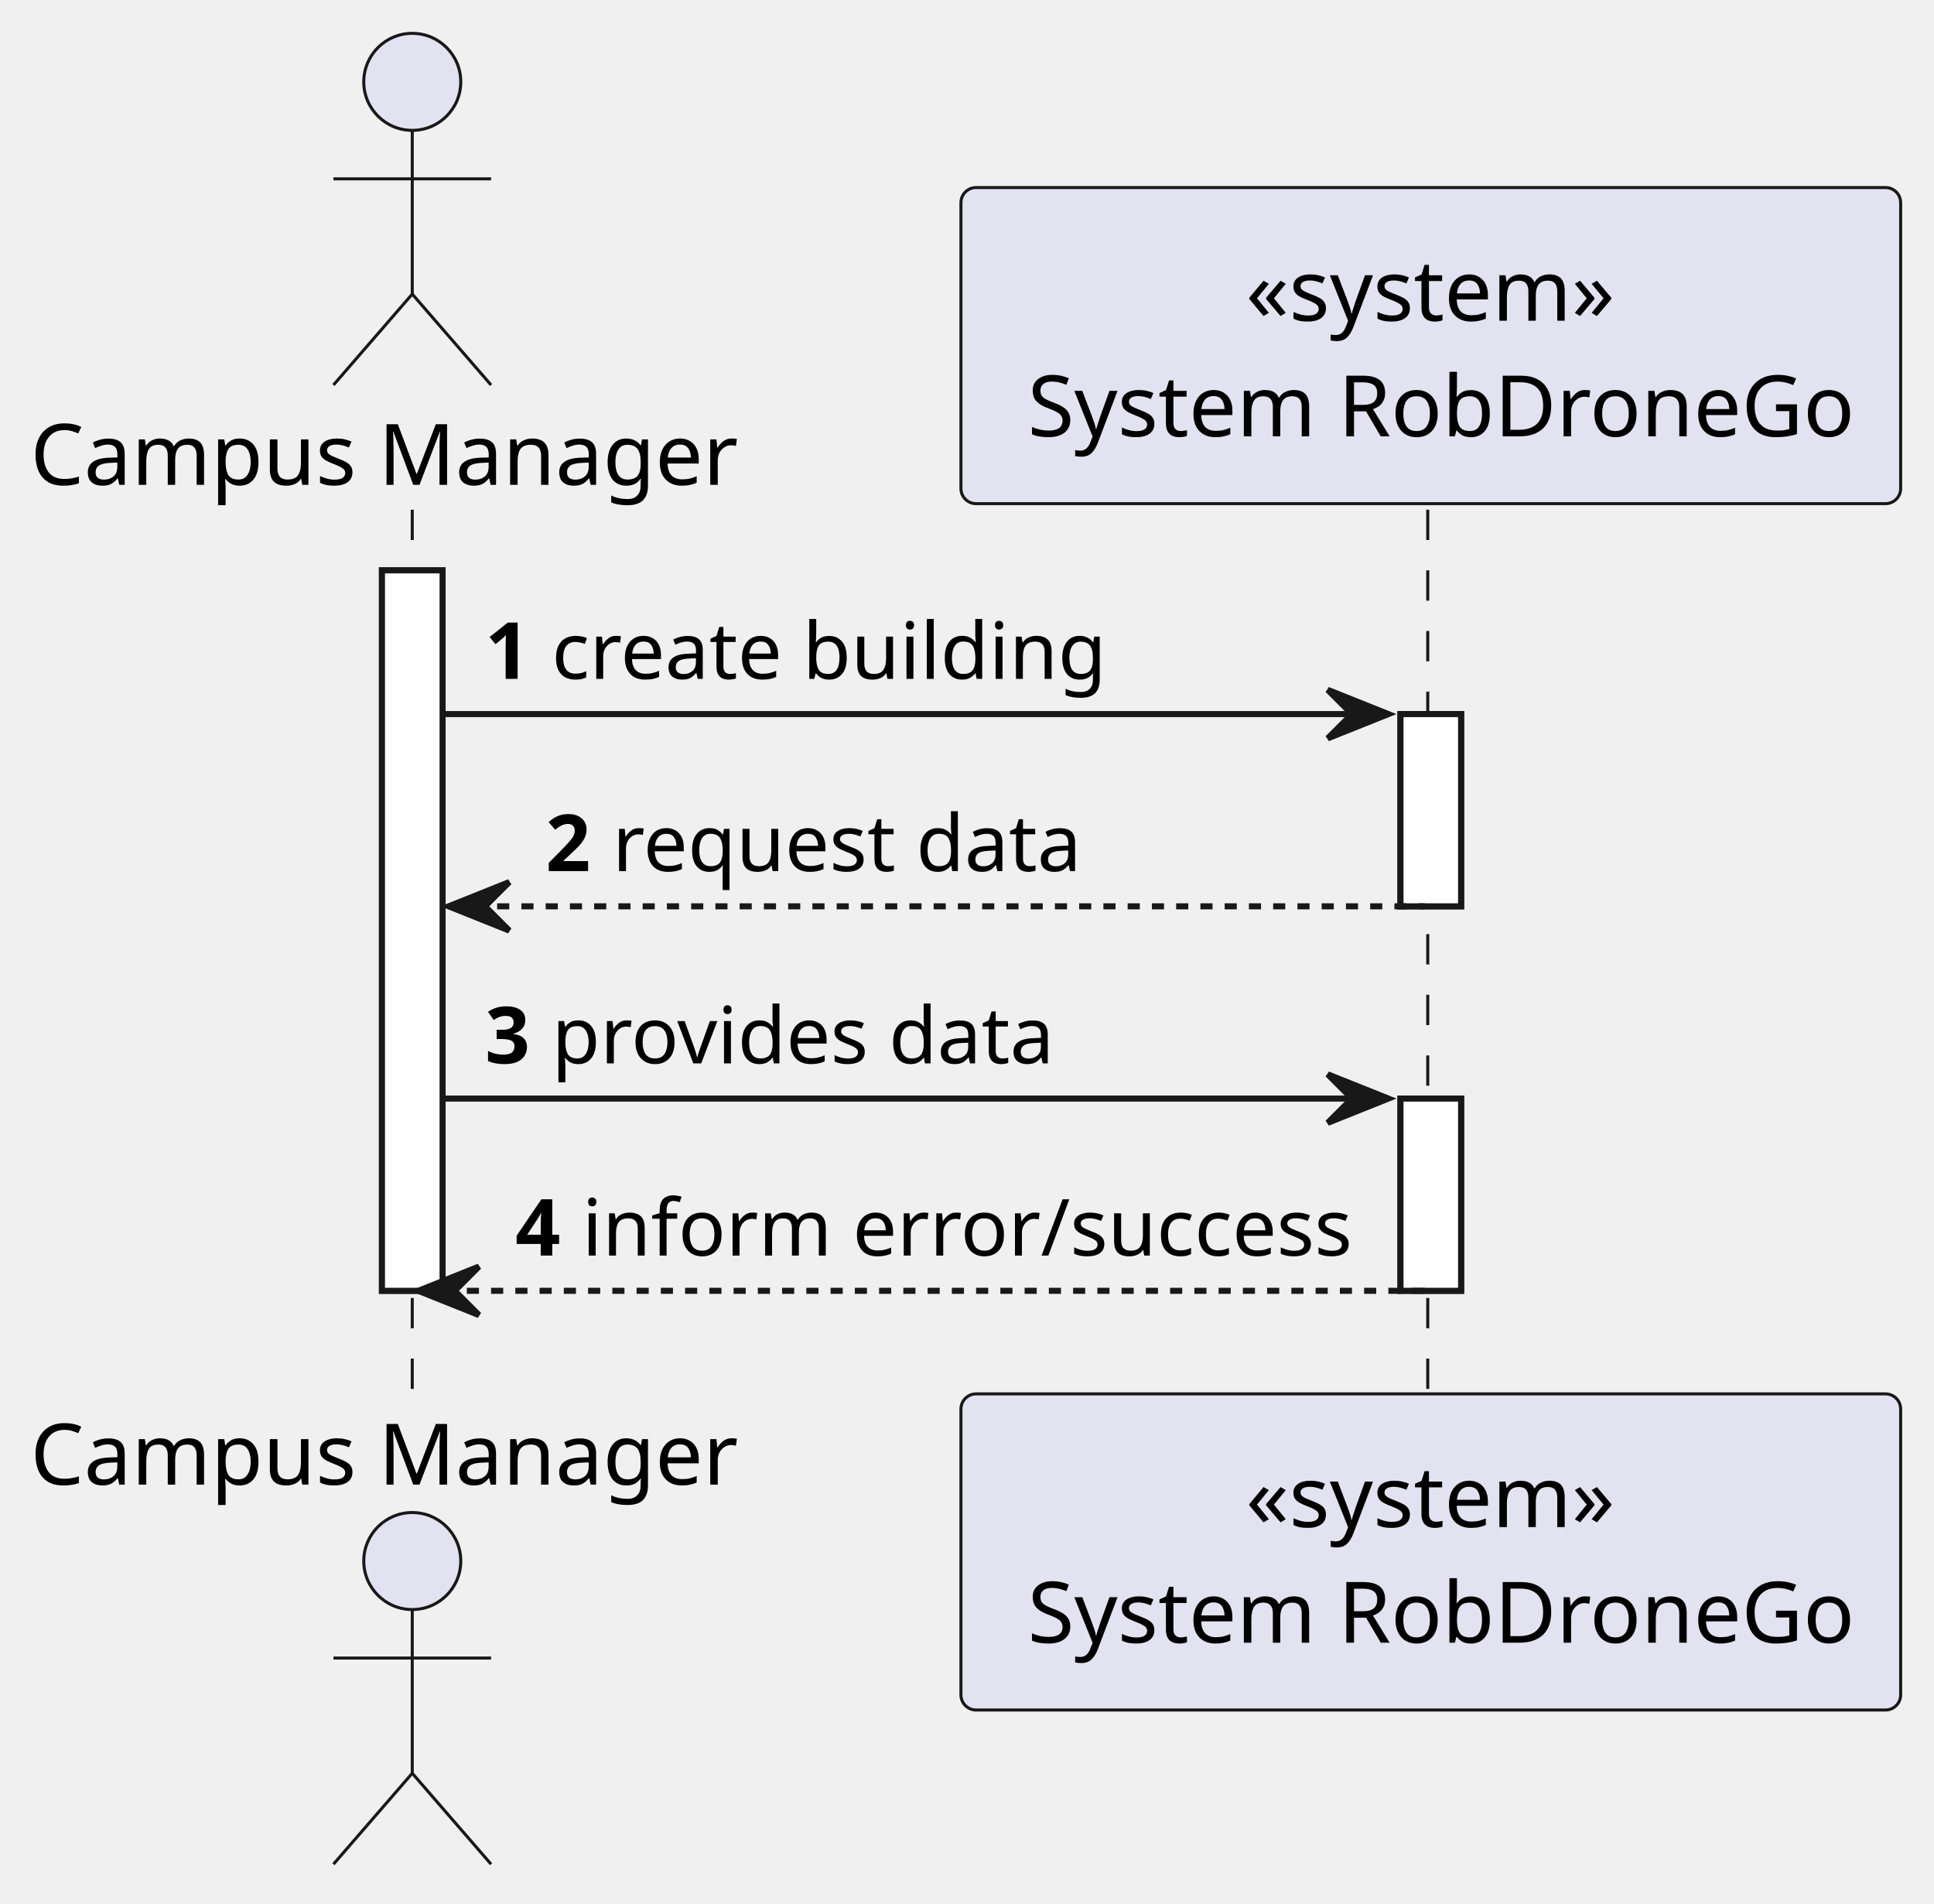
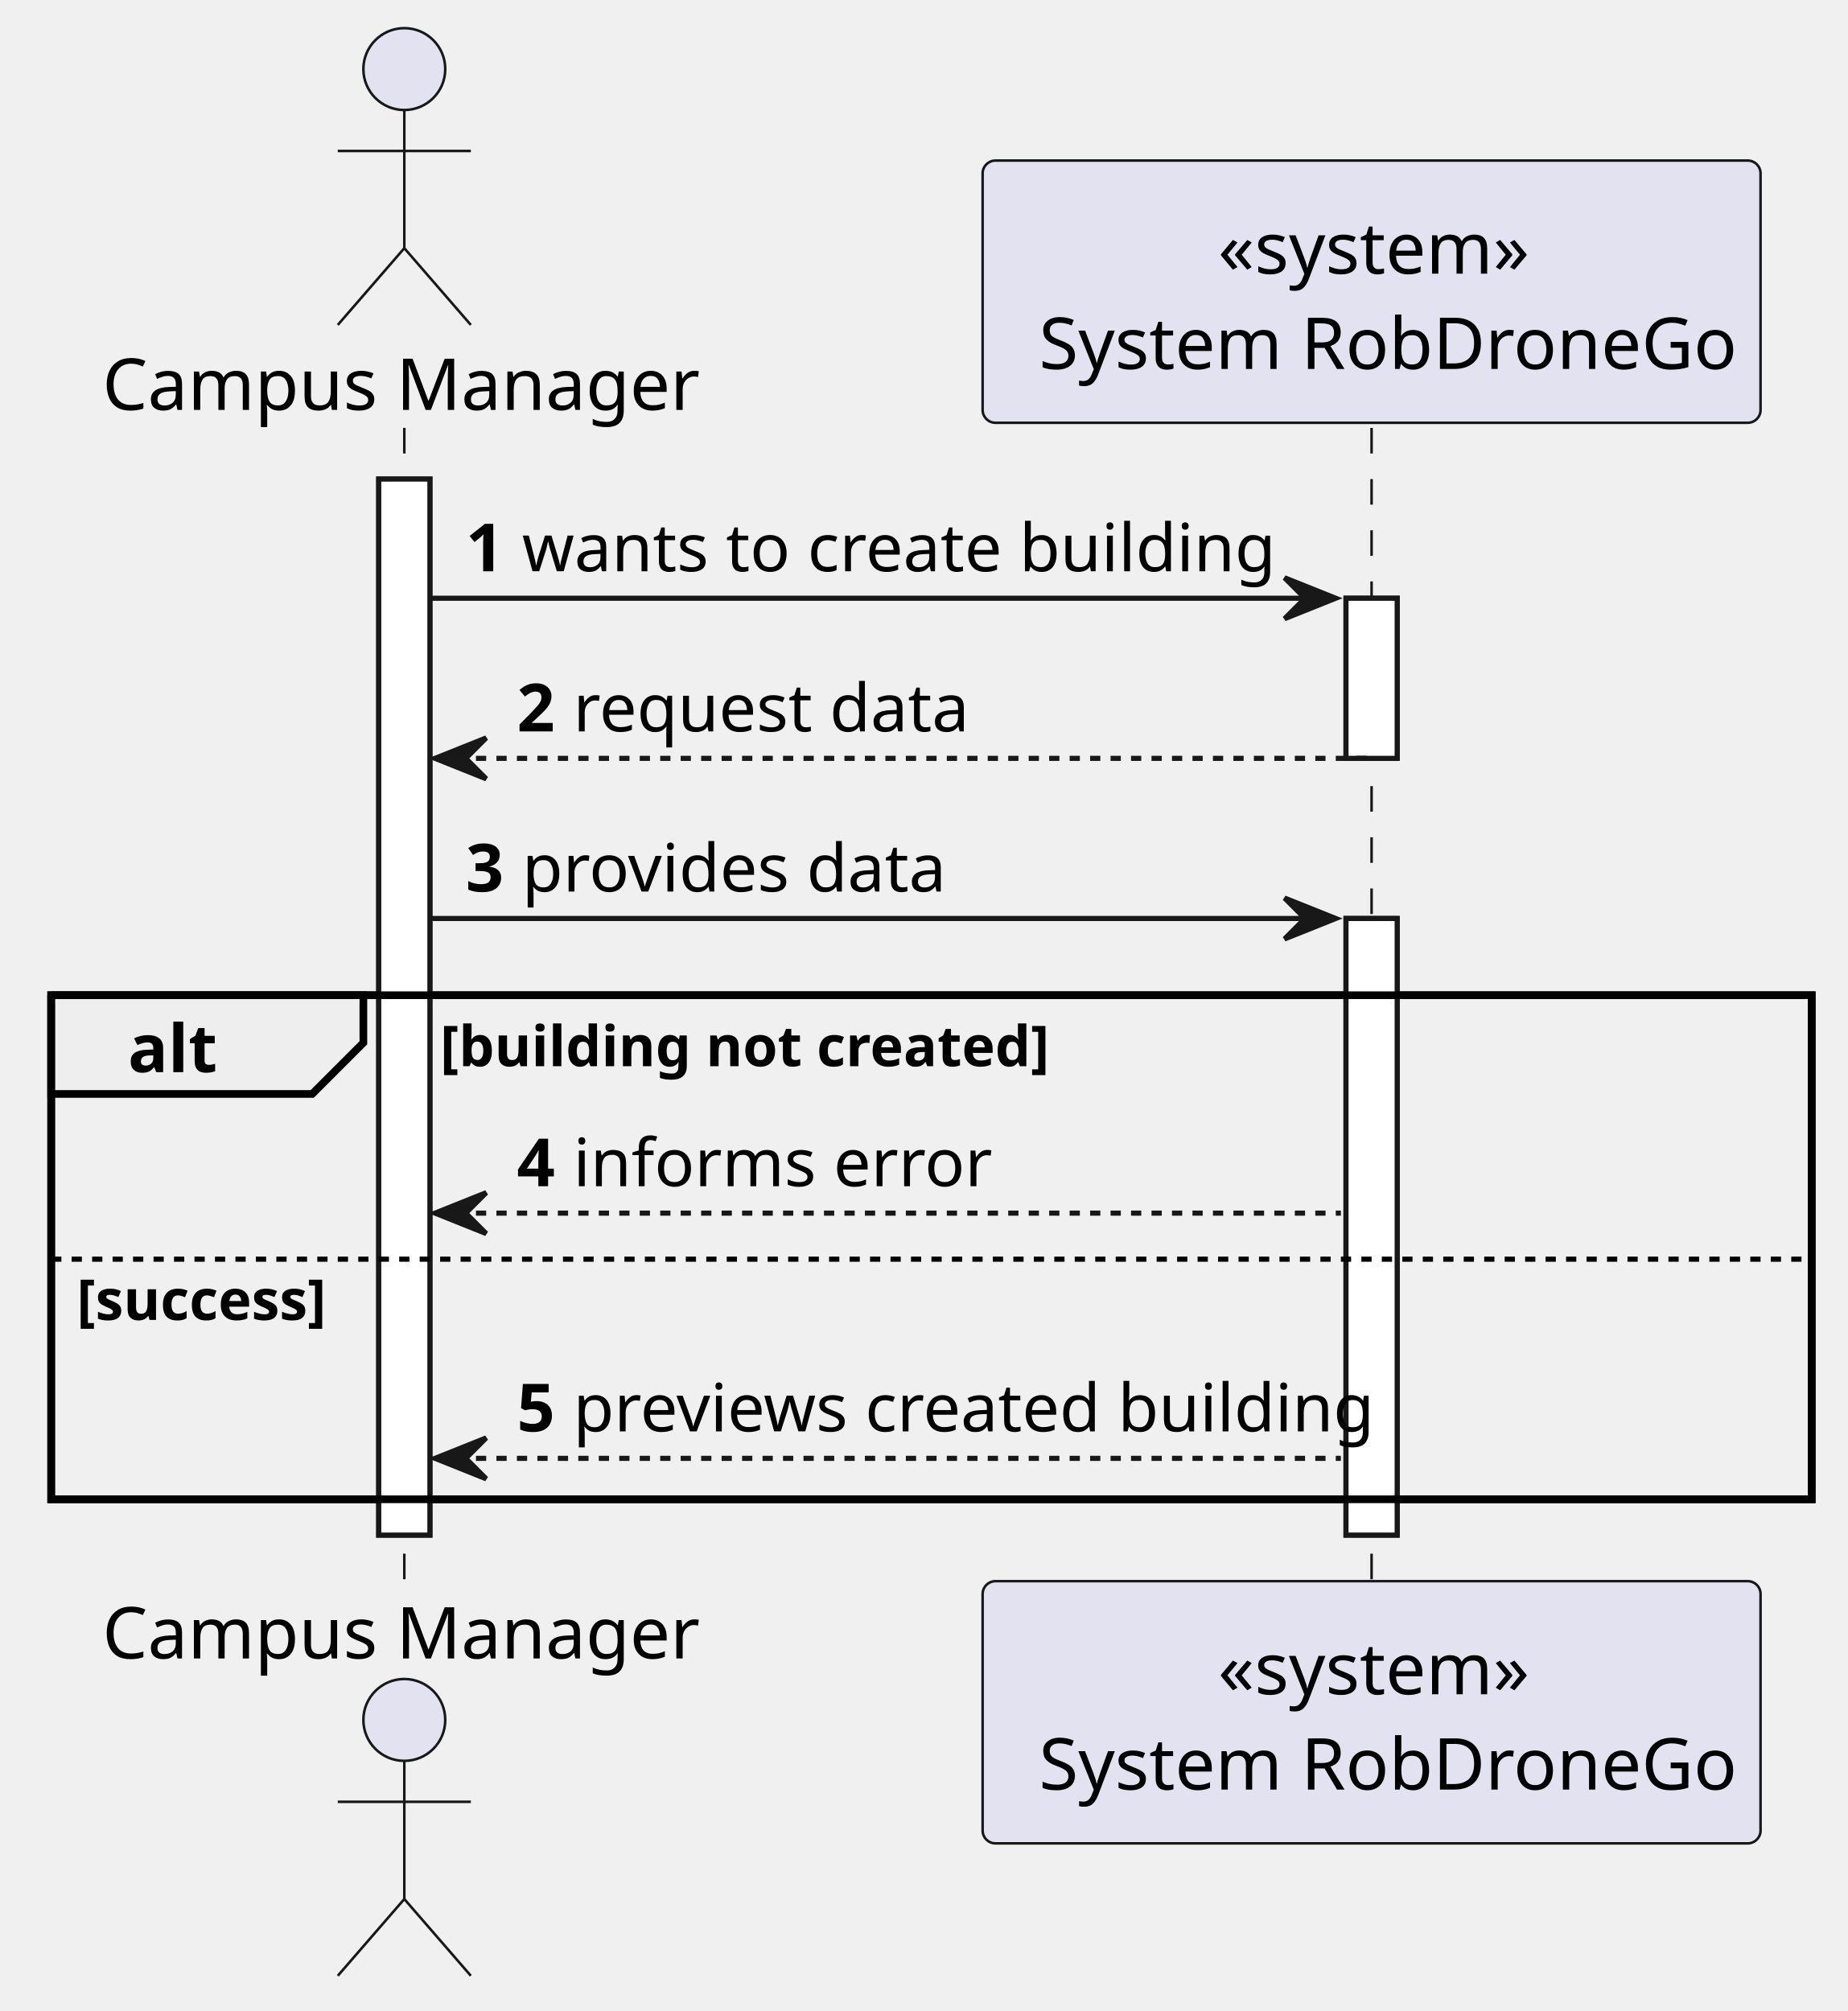
- <svg xmlns="http://www.w3.org/2000/svg" contentStyleType="text/css" height="314px" preserveAspectRatio="none" style="width:319px;height:314px;background:#FFFFFF;" version="1.1" viewBox="0 0 319 314" width="319px" zoomAndPan="magnify">
+ <svg xmlns="http://www.w3.org/2000/svg" contentStyleType="text/css" height="393px" preserveAspectRatio="none" style="width:361px;height:393px;background:#FFFFFF;" version="1.1" viewBox="0 0 361 393" width="361px" zoomAndPan="magnify">
  <defs />
  <g>
-     <rect fill="#FFFFFF" height="118.824" style="stroke:#181818;stroke-width:1.0;" width="10" x="63" y="94.068" />
-     <rect fill="#FFFFFF" height="31.706" style="stroke:#181818;stroke-width:1.0;" width="10" x="231" y="117.774" />
-     <rect fill="#FFFFFF" height="31.706" style="stroke:#181818;stroke-width:1.0;" width="10" x="231" y="181.186" />
-     <line style="stroke:#181818;stroke-width:0.5;stroke-dasharray:5.0,5.0;" x1="68" x2="68" y1="84.068" y2="230.892" />
-     <line style="stroke:#181818;stroke-width:0.5;stroke-dasharray:5.0,5.0;" x1="235.5" x2="235.5" y1="84.068" y2="230.892" />
-     <text fill="#000000" font-family="sans-serif" font-size="14" lengthAdjust="spacing" textLength="120" x="5" y="79.966">Campus Manager</text>
-     <ellipse cx="68" cy="13.5" fill="#E2E2F0" rx="8" ry="8" style="stroke:#181818;stroke-width:0.5;" />
-     <path d="M68,21.5 L68,48.5 M55,29.5 L81,29.5 M68,48.5 L55,63.5 M68,48.5 L81,63.5 " fill="none" style="stroke:#181818;stroke-width:0.5;" />
-     <text fill="#000000" font-family="sans-serif" font-size="14" lengthAdjust="spacing" textLength="120" x="5" y="244.858">Campus Manager</text>
-     <ellipse cx="68" cy="257.46" fill="#E2E2F0" rx="8" ry="8" style="stroke:#181818;stroke-width:0.5;" />
-     <path d="M68,265.46 L68,292.46 M55,273.46 L81,273.46 M68,292.46 L55,307.46 M68,292.46 L81,307.46 " fill="none" style="stroke:#181818;stroke-width:0.5;" />
-     <rect fill="#E2E2F0" height="52.136" rx="2.5" ry="2.5" style="stroke:#181818;stroke-width:0.5;" width="155" x="158.5" y="30.932" />
-     <text fill="#000000" font-family="sans-serif" font-size="14" lengthAdjust="spacing" textLength="61" x="205.5" y="52.898">«system»</text>
-     <text fill="#000000" font-family="sans-serif" font-size="14" lengthAdjust="spacing" textLength="137" x="169.5" y="71.966">System RobDroneGo</text>
-     <rect fill="#E2E2F0" height="52.136" rx="2.5" ry="2.5" style="stroke:#181818;stroke-width:0.5;" width="155" x="158.5" y="229.892" />
-     <text fill="#000000" font-family="sans-serif" font-size="14" lengthAdjust="spacing" textLength="61" x="205.5" y="251.858">«system»</text>
-     <text fill="#000000" font-family="sans-serif" font-size="14" lengthAdjust="spacing" textLength="137" x="169.5" y="270.926">System RobDroneGo</text>
-     <rect fill="#FFFFFF" height="118.824" style="stroke:#181818;stroke-width:1.0;" width="10" x="63" y="94.068" />
-     <rect fill="#FFFFFF" height="31.706" style="stroke:#181818;stroke-width:1.0;" width="10" x="231" y="117.774" />
-     <rect fill="#FFFFFF" height="31.706" style="stroke:#181818;stroke-width:1.0;" width="10" x="231" y="181.186" />
-     <polygon fill="#181818" points="219,113.774,229,117.774,219,121.774,223,117.774" style="stroke:#181818;stroke-width:1.0;" />
-     <line style="stroke:#181818;stroke-width:1.0;" x1="73" x2="225" y1="117.774" y2="117.774" />
-     <text fill="#000000" font-family="sans-serif" font-size="13" font-weight="bold" lengthAdjust="spacing" textLength="7" x="80" y="111.965">1</text>
-     <text fill="#000000" font-family="sans-serif" font-size="13" lengthAdjust="spacing" textLength="89" x="91" y="111.965">create building</text>
-     <polygon fill="#181818" points="84,145.48,74,149.48,84,153.48,80,149.48" style="stroke:#181818;stroke-width:1.0;" />
-     <line style="stroke:#181818;stroke-width:1.0;stroke-dasharray:2.0,2.0;" x1="78" x2="235" y1="149.48" y2="149.48" />
-     <text fill="#000000" font-family="sans-serif" font-size="13" font-weight="bold" lengthAdjust="spacing" textLength="7" x="90" y="143.671">2</text>
-     <text fill="#000000" font-family="sans-serif" font-size="13" lengthAdjust="spacing" textLength="76" x="101" y="143.671">request data</text>
-     <polygon fill="#181818" points="219,177.186,229,181.186,219,185.186,223,181.186" style="stroke:#181818;stroke-width:1.0;" />
-     <line style="stroke:#181818;stroke-width:1.0;" x1="73" x2="225" y1="181.186" y2="181.186" />
-     <text fill="#000000" font-family="sans-serif" font-size="13" font-weight="bold" lengthAdjust="spacing" textLength="7" x="80" y="175.377">3</text>
-     <text fill="#000000" font-family="sans-serif" font-size="13" lengthAdjust="spacing" textLength="82" x="91" y="175.377">provides data</text>
-     <polygon fill="#181818" points="79,208.892,69,212.892,79,216.892,75,212.892" style="stroke:#181818;stroke-width:1.0;" />
-     <line style="stroke:#181818;stroke-width:1.0;stroke-dasharray:2.0,2.0;" x1="73" x2="235" y1="212.892" y2="212.892" />
-     <text fill="#000000" font-family="sans-serif" font-size="13" font-weight="bold" lengthAdjust="spacing" textLength="7" x="85" y="207.083">4</text>
-     <text fill="#000000" font-family="sans-serif" font-size="13" lengthAdjust="spacing" textLength="123" x="96" y="207.083">inform error/success</text>
+     <rect fill="#FFFFFF" height="206.377" style="stroke:#181818;stroke-width:1.0;" width="10" x="74" y="93.621" />
+     <rect fill="#FFFFFF" height="31.291" style="stroke:#181818;stroke-width:1.0;" width="10" x="263" y="116.912" />
+     <rect fill="#FFFFFF" height="120.504" style="stroke:#181818;stroke-width:1.0;" width="10" x="263" y="179.494" />
+     <rect fill="none" height="98.504" style="stroke:#000000;stroke-width:1.5;" width="344" x="10" y="194.494" />
+     <line style="stroke:#181818;stroke-width:0.5;stroke-dasharray:5.0,5.0;" x1="79" x2="79" y1="83.621" y2="309.998" />
+     <line style="stroke:#181818;stroke-width:0.5;stroke-dasharray:5.0,5.0;" x1="268" x2="268" y1="83.621" y2="309.998" />
+     <text fill="#000000" font-family="sans-serif" font-size="14" lengthAdjust="spacing" textLength="112" x="20" y="80.107">Campus Manager</text>
+     <ellipse cx="79" cy="13.5" fill="#E2E2F0" rx="8" ry="8" style="stroke:#181818;stroke-width:0.5;" />
+     <path d="M79,21.5 L79,48.5 M66,29.5 L92,29.5 M79,48.5 L66,63.5 M79,48.5 L92,63.5 " fill="none" style="stroke:#181818;stroke-width:0.5;" />
+     <text fill="#000000" font-family="sans-serif" font-size="14" lengthAdjust="spacing" textLength="112" x="20" y="324.106">Campus Manager</text>
+     <ellipse cx="79" cy="336.119" fill="#E2E2F0" rx="8" ry="8" style="stroke:#181818;stroke-width:0.5;" />
+     <path d="M79,344.119 L79,371.119 M66,352.119 L92,352.119 M79,371.119 L66,386.119 M79,371.119 L92,386.119 " fill="none" style="stroke:#181818;stroke-width:0.5;" />
+     <rect fill="#E2E2F0" height="51.242" rx="2.5" ry="2.5" style="stroke:#181818;stroke-width:0.5;" width="152" x="192" y="31.379" />
+     <text fill="#000000" font-family="sans-serif" font-size="14" lengthAdjust="spacing" textLength="60" x="238" y="53.486">«system»</text>
+     <text fill="#000000" font-family="sans-serif" font-size="14" lengthAdjust="spacing" textLength="134" x="203" y="72.107">System RobDroneGo</text>
+     <rect fill="#E2E2F0" height="51.242" rx="2.5" ry="2.5" style="stroke:#181818;stroke-width:0.5;" width="152" x="192" y="308.998" />
+     <text fill="#000000" font-family="sans-serif" font-size="14" lengthAdjust="spacing" textLength="60" x="238" y="331.106">«system»</text>
+     <text fill="#000000" font-family="sans-serif" font-size="14" lengthAdjust="spacing" textLength="134" x="203" y="349.727">System RobDroneGo</text>
+     <rect fill="#FFFFFF" height="206.377" style="stroke:#181818;stroke-width:1.0;" width="10" x="74" y="93.621" />
+     <rect fill="#FFFFFF" height="31.291" style="stroke:#181818;stroke-width:1.0;" width="10" x="263" y="116.912" />
+     <rect fill="#FFFFFF" height="120.504" style="stroke:#181818;stroke-width:1.0;" width="10" x="263" y="179.494" />
+     <polygon fill="#181818" points="251,112.912,261,116.912,251,120.912,255,116.912" style="stroke:#181818;stroke-width:1.0;" />
+     <line style="stroke:#181818;stroke-width:1.0;" x1="84" x2="257" y1="116.912" y2="116.912" />
+     <text fill="#000000" font-family="sans-serif" font-size="13" font-weight="bold" lengthAdjust="spacing" textLength="7" x="91" y="111.649">1</text>
+     <text fill="#000000" font-family="sans-serif" font-size="13" lengthAdjust="spacing" textLength="137" x="102" y="111.649">wants to create building</text>
+     <polygon fill="#181818" points="95,144.203,85,148.203,95,152.203,91,148.203" style="stroke:#181818;stroke-width:1.0;" />
+     <line style="stroke:#181818;stroke-width:1.0;stroke-dasharray:2.0,2.0;" x1="89" x2="267" y1="148.203" y2="148.203" />
+     <text fill="#000000" font-family="sans-serif" font-size="13" font-weight="bold" lengthAdjust="spacing" textLength="7" x="101" y="142.94">2</text>
+     <text fill="#000000" font-family="sans-serif" font-size="13" lengthAdjust="spacing" textLength="72" x="112" y="142.94">request data</text>
+     <polygon fill="#181818" points="251,175.494,261,179.494,251,183.494,255,179.494" style="stroke:#181818;stroke-width:1.0;" />
+     <line style="stroke:#181818;stroke-width:1.0;" x1="84" x2="257" y1="179.494" y2="179.494" />
+     <text fill="#000000" font-family="sans-serif" font-size="13" font-weight="bold" lengthAdjust="spacing" textLength="7" x="91" y="174.231">3</text>
+     <text fill="#000000" font-family="sans-serif" font-size="13" lengthAdjust="spacing" textLength="76" x="102" y="174.231">provides data</text>
+     <path d="M10,194.494 L71,194.494 L71,203.785 L61,213.785 L10,213.785 L10,194.494 " fill="#EEEEEE" style="stroke:#000000;stroke-width:1.5;" />
+     <rect fill="none" height="98.504" style="stroke:#000000;stroke-width:1.5;" width="344" x="10" y="194.494" />
+     <text fill="#000000" font-family="sans-serif" font-size="13" font-weight="bold" lengthAdjust="spacing" textLength="16" x="25" y="209.523">alt</text>
+     <text fill="#000000" font-family="sans-serif" font-size="11" font-weight="bold" lengthAdjust="spacing" textLength="118" x="86" y="208.364">[building not created]</text>
+     <polygon fill="#181818" points="95,233.076,85,237.076,95,241.076,91,237.076" style="stroke:#181818;stroke-width:1.0;" />
+     <line style="stroke:#181818;stroke-width:1.0;stroke-dasharray:2.0,2.0;" x1="89" x2="262" y1="237.076" y2="237.076" />
+     <text fill="#000000" font-family="sans-serif" font-size="13" font-weight="bold" lengthAdjust="spacing" textLength="7" x="101" y="231.814">4</text>
+     <text fill="#000000" font-family="sans-serif" font-size="13" lengthAdjust="spacing" textLength="72" x="112" y="231.814">informs error</text>
+     <line style="stroke:#000000;stroke-width:1.0;stroke-dasharray:2.0,2.0;" x1="10" x2="354" y1="246.076" y2="246.076" />
+     <text fill="#000000" font-family="sans-serif" font-size="11" font-weight="bold" lengthAdjust="spacing" textLength="55" x="15" y="257.946">[success]</text>
+     <polygon fill="#181818" points="95,280.998,85,284.998,95,288.998,91,284.998" style="stroke:#181818;stroke-width:1.0;" />
+     <line style="stroke:#181818;stroke-width:1.0;stroke-dasharray:2.0,2.0;" x1="89" x2="262" y1="284.998" y2="284.998" />
+     <text fill="#000000" font-family="sans-serif" font-size="13" font-weight="bold" lengthAdjust="spacing" textLength="7" x="101" y="279.735">5</text>
+     <text fill="#000000" font-family="sans-serif" font-size="13" lengthAdjust="spacing" textLength="144" x="112" y="279.735">previews created building</text>
  </g>
</svg>
